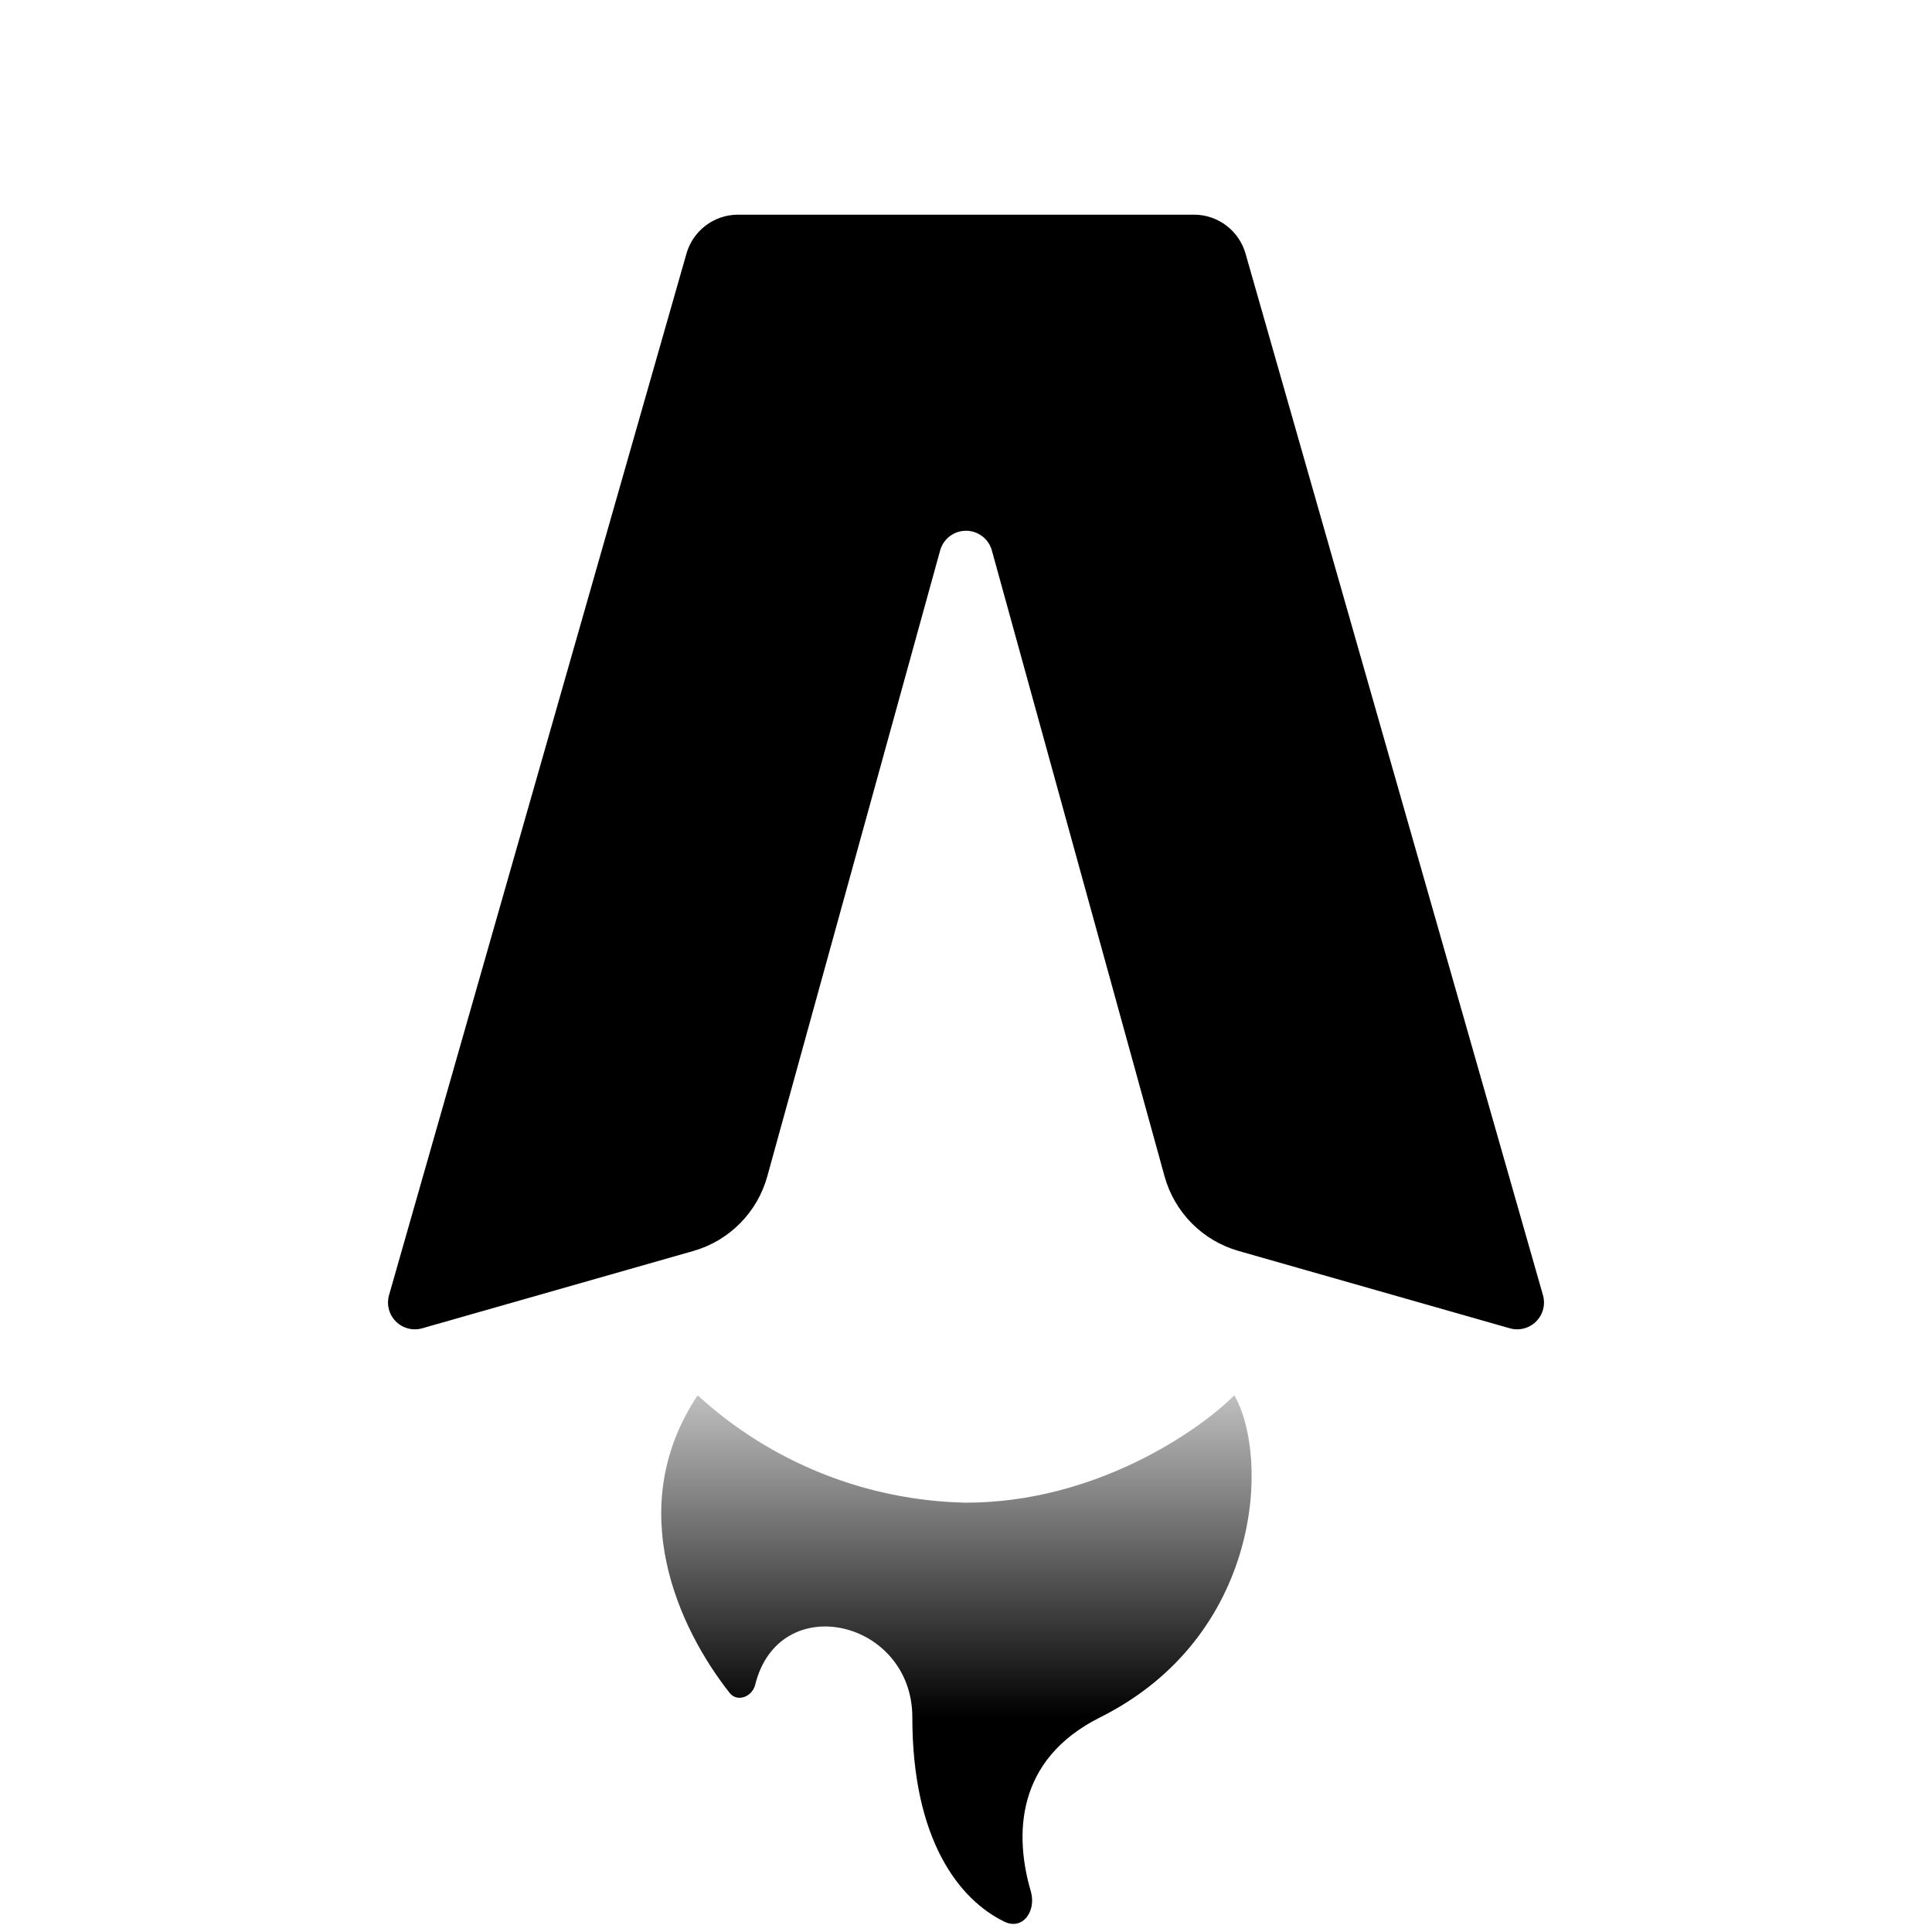
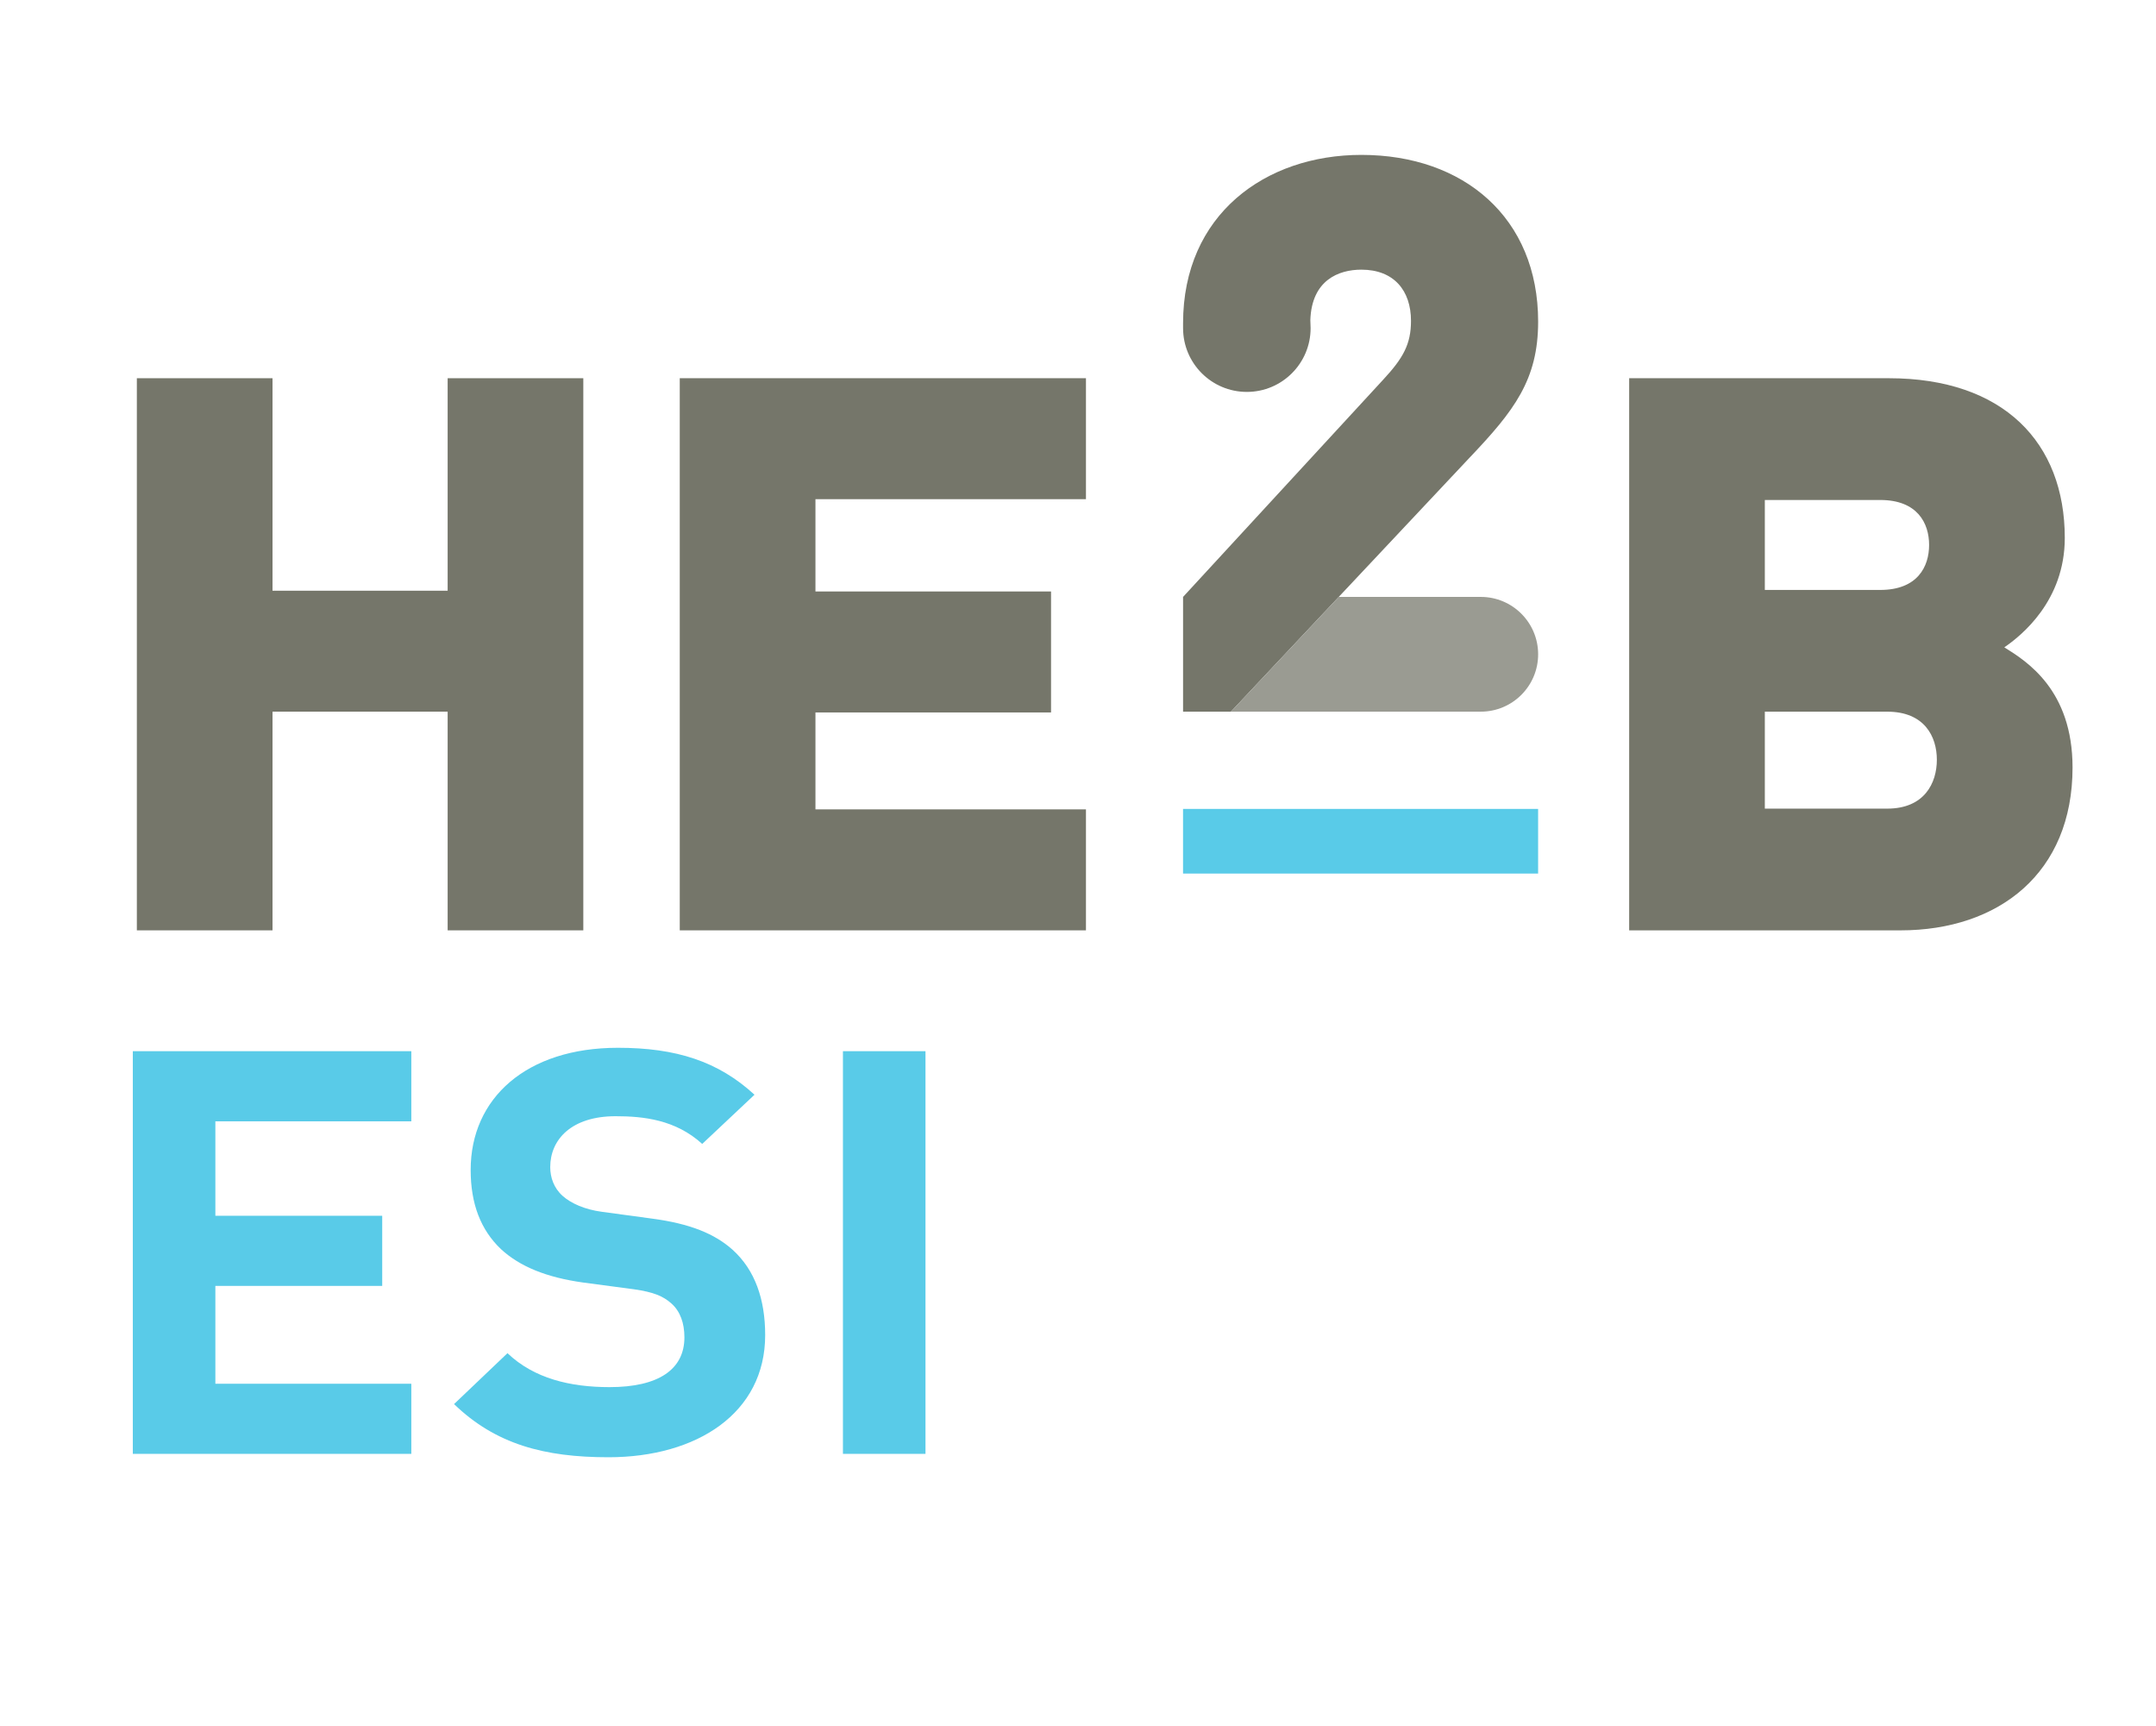
- <svg xmlns="http://www.w3.org/2000/svg" fill="none" viewBox="0 0 36 36">
-   <path fill="#000" d="M22.25 4h-8.5a1 1 0 0 0-.96.73l-5.54 19.4a.5.5 0 0 0 .62.62l5.05-1.44a2 2 0 0 0 1.38-1.4l3.22-11.66a.5.5 0 0 1 .96 0l3.22 11.67a2 2 0 0 0 1.38 1.39l5.05 1.44a.5.5 0 0 0 .62-.62l-5.54-19.4a1 1 0 0 0-.96-.73Z" />
-   <path fill="url(#gradient)" d="M18 28a7.63 7.63 0 0 1-5-2c-1.4 2.1-.35 4.35.6 5.55.14.17.41.07.47-.15.44-1.8 2.93-1.22 2.93.6 0 2.28.87 3.4 1.72 3.81.34.16.59-.2.49-.56-.31-1.05-.29-2.46 1.29-3.25 3-1.5 3.17-4.83 2.5-6-.67.67-2.6 2-5 2Z" />
-   <defs>
-     <linearGradient id="gradient" x1="16" x2="16" y1="32" y2="24" gradientUnits="userSpaceOnUse">
-       <stop stop-color="#000" />
-       <stop offset="1" stop-color="#000" stop-opacity="0" />
-     </linearGradient>
-   </defs>
-   <style>
-     @media (prefers-color-scheme:dark){:root{filter:invert(100%)}}
-   </style>
+ <svg xmlns="http://www.w3.org/2000/svg" width="177.16" height="141.74" version="1.1" viewBox="0 0 177.16 141.74" xml:space="preserve">
+   <g transform="matrix(1.25 0 0 -1.25 0 141.74)">
+     <path d="m101.11 55.978h-23.341v4.249h23.341v-4.249z" fill="#59cbe8" />
+     <g transform="translate(29.427 74.568)">
+       <path d="m0 0h-11.513v13.966h-8.918v-36.288h8.918v14.373h11.513v-14.373h8.918v36.288h-8.918v-13.966z" fill="#75766a" />
+     </g>
+     <g transform="translate(44.685 52.246)">
+       <path d="m0 0h26.702v7.951h-17.782v6.37h15.487v7.951h-15.487v6.066h17.782v7.951h-26.702v-36.289z" fill="#75766a" />
+     </g>
+     <g transform="translate(124.06 60.246)">
+       <path d="m0 0h-8.046v6.372h8.046c2.446 0 3.262-1.631 3.262-3.16s-0.816-3.212-3.262-3.212m-8.046 20.285h7.587c2.447 0 3.212-1.53 3.212-2.955 0-1.428-0.765-2.957-3.212-2.957h-7.587v5.912zm15.742-9.684c1.123 0.766 3.976 3.058 3.976 7.188 0 6.268-4.026 10.499-11.57 10.499h-17.066v-36.289h17.831c6.472 0 11.315 3.772 11.315 10.703 0 5.096-3.007 6.982-4.486 7.899" fill="#75766a" />
+     </g>
+     <g transform="translate(96.628 83.336)">
+       <path d="m0 0c2.905 3.056 4.484 5.096 4.484 8.918 0 6.829-4.893 10.958-11.62 10.958-6.32 0-11.721-3.924-11.721-11.06v-0.325c0-2.316 1.877-4.193 4.192-4.193s4.192 1.877 4.192 4.193c0 0.043-0.018 0.385-0.018 0.529 0.09 2.63 1.865 3.313 3.355 3.313 2.142 0 3.262-1.377 3.262-3.365 0-1.527-0.508-2.444-1.834-3.872l-13.149-14.271v-7.543h3.144l7.089 7.543 8.618 9.169 6e-3 6e-3z" fill="#75766a" />
+     </g>
+     <g transform="translate(97.047 66.619)">
+       <path d="m0 0h0.294c2.083 0 3.771 1.688 3.771 3.771s-1.688 3.771-3.771 3.771h-0.294-9.043l-7.089-7.542h16.132z" fill="#9a9b92" />
+     </g>
+     <g fill="#59cbe8">
+       <g transform="translate(8.7314 17.839)">
+         <path d="m0 0v26.465h18.307v-4.61h-12.881v-6.207h10.968v-4.609h-10.968v-6.431h12.881v-4.608h-18.307z" fill="#59cbe8" />
+       </g>
+       <g transform="translate(39.995 17.616)">
+         <path d="m0 0c-4.215 0-7.416 0.855-10.148 3.494l3.513 3.346c1.756-1.673 4.137-2.231 6.713-2.231 3.201 0 4.918 1.153 4.918 3.272 0 0.929-0.272 1.709-0.858 2.229-0.547 0.484-1.171 0.744-2.459 0.93l-3.357 0.446c-2.381 0.334-4.137 1.04-5.386 2.193-1.328 1.263-1.991 2.973-1.991 5.204 0 4.721 3.669 8.029 9.68 8.029 3.825 0 6.597-0.892 8.978-3.086l-3.436-3.233c-1.756 1.598-3.864 1.821-5.698 1.821-2.889 0-4.294-1.524-4.294-3.346 0-0.669 0.234-1.375 0.82-1.895 0.546-0.484 1.444-0.892 2.576-1.041l3.279-0.445c2.537-0.335 4.137-1.004 5.308-2.045 1.484-1.338 2.147-3.271 2.147-5.613 0-5.13-4.489-8.029-10.305-8.029" fill="#59cbe8" />
+       </g>
+       <path d="m55.412 44.304h5.426v-26.465h-5.426v26.465z" />
+     </g>
+   </g>
</svg>
